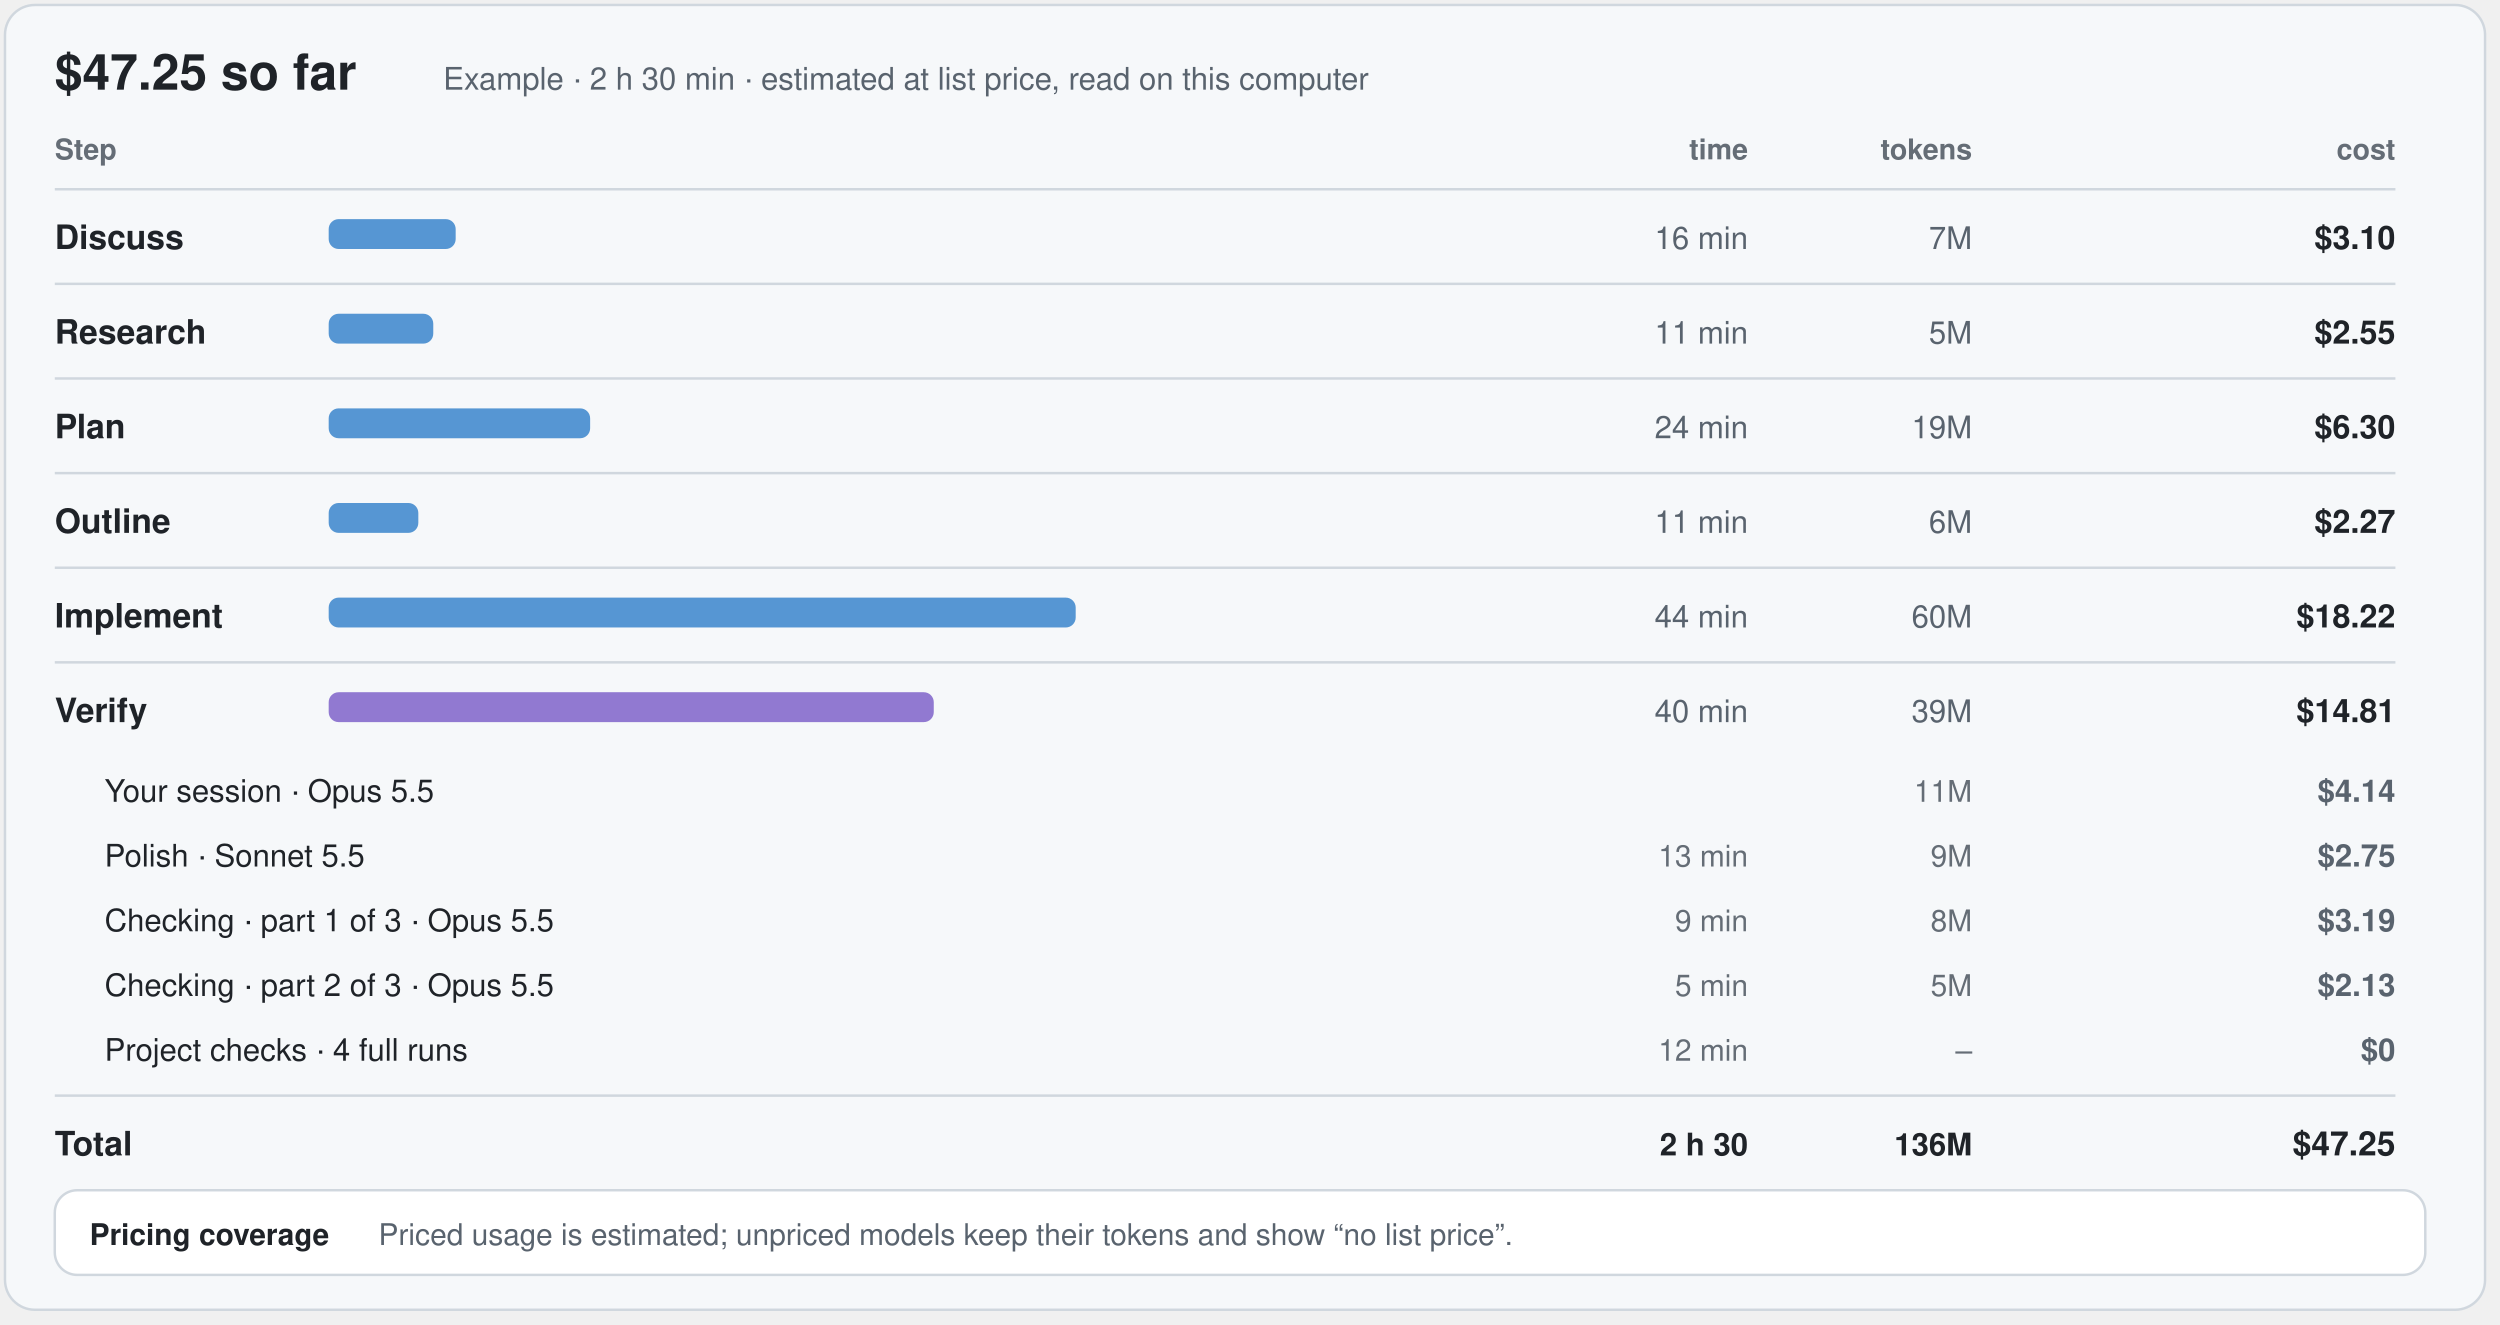
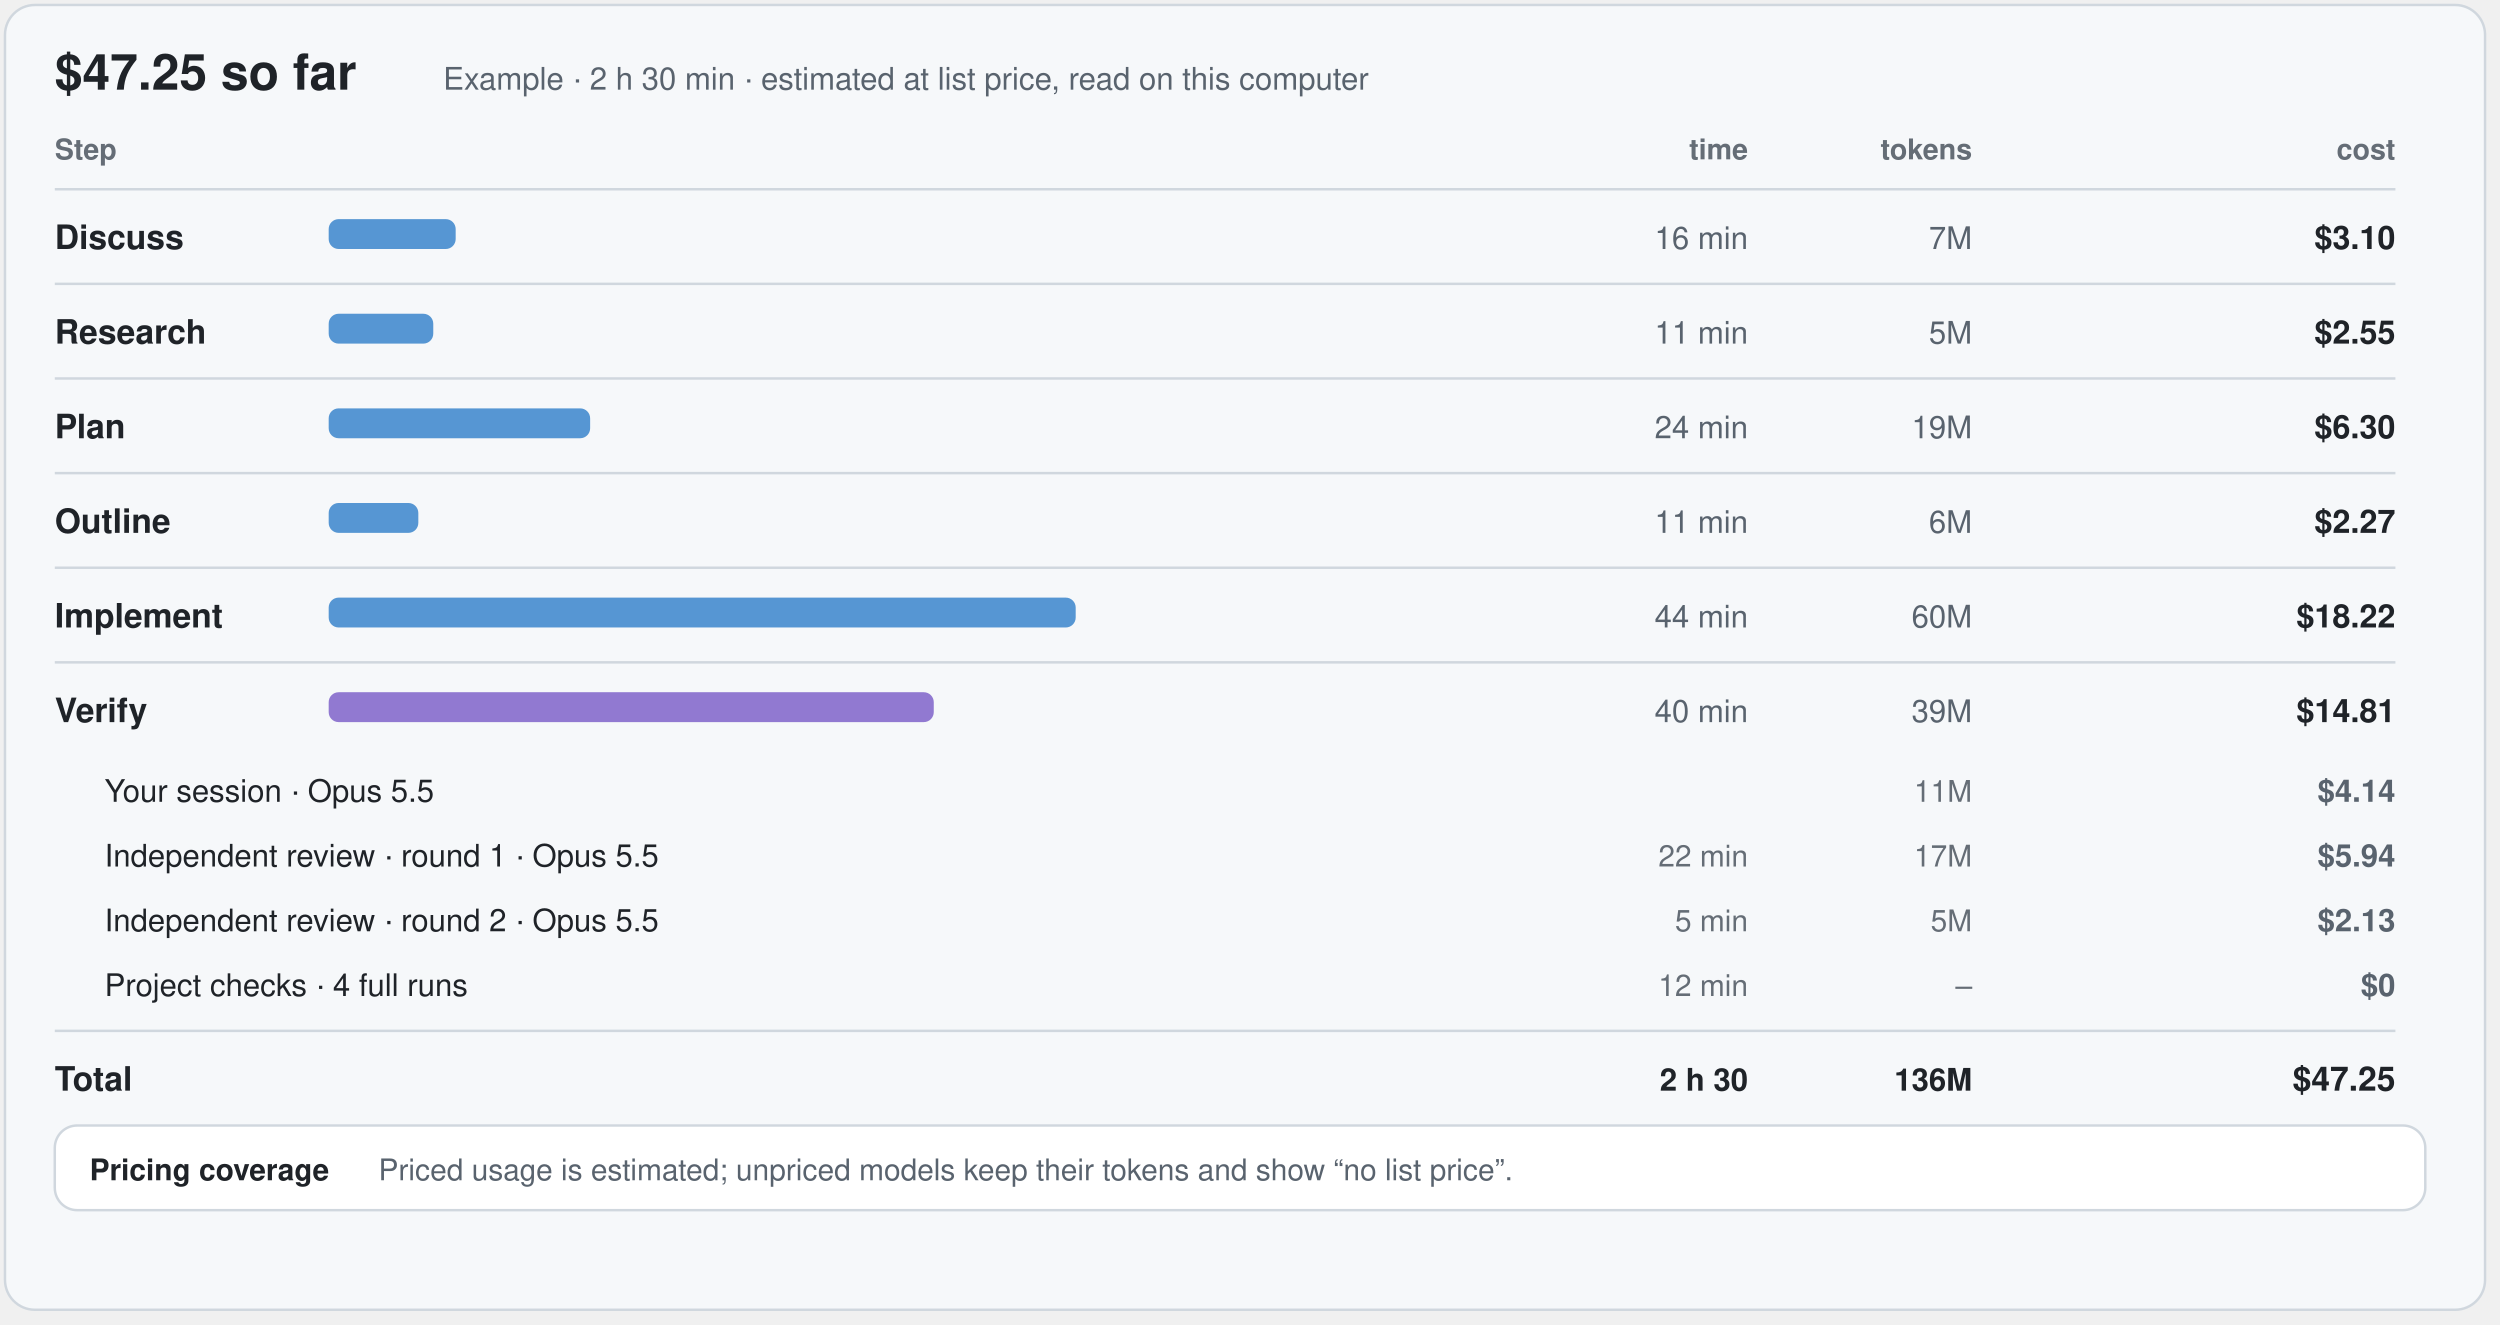
<svg xmlns="http://www.w3.org/2000/svg" style="background:#ffffff" width="1004" height="532" viewBox="-2 -2 1004 532" role="img" aria-label="Illustrative Cost panel: recorded time and tokens, estimates at list price for priced models, each step and helper named by its work. Unpriced models retain their tokens and show no list price; cost is read on this computer">
  <rect x="0" y="0" width="996" height="524" rx="12" fill="#f6f8fa" stroke="#d0d7de" stroke-width="1" />
  <text x="20" y="34" font-family="-apple-system, BlinkMacSystemFont, 'Segoe UI', 'Helvetica Neue', Helvetica, Arial, sans-serif" font-size="20" font-weight="700" fill="#1f2328" text-anchor="start">$47.25 so far</text>
  <text x="176" y="34" font-family="-apple-system, BlinkMacSystemFont, 'Segoe UI', 'Helvetica Neue', Helvetica, Arial, sans-serif" font-size="12.5" font-weight="400" fill="#59636e" text-anchor="start">Example · 2 h 30 min · estimated at list price, read on this computer</text>
  <text x="20" y="62" font-family="-apple-system, BlinkMacSystemFont, 'Segoe UI', 'Helvetica Neue', Helvetica, Arial, sans-serif" font-size="11.5" font-weight="600" fill="#656d76" text-anchor="start">Step</text>
  <text x="700" y="62" font-family="-apple-system, BlinkMacSystemFont, 'Segoe UI', 'Helvetica Neue', Helvetica, Arial, sans-serif" font-size="11.5" font-weight="600" fill="#656d76" text-anchor="end">time</text>
  <text x="790" y="62" font-family="-apple-system, BlinkMacSystemFont, 'Segoe UI', 'Helvetica Neue', Helvetica, Arial, sans-serif" font-size="11.5" font-weight="600" fill="#656d76" text-anchor="end">tokens</text>
  <text x="960" y="62" font-family="-apple-system, BlinkMacSystemFont, 'Segoe UI', 'Helvetica Neue', Helvetica, Arial, sans-serif" font-size="11.5" font-weight="600" fill="#656d76" text-anchor="end">cost</text>
  <line x1="20" y1="74" x2="960" y2="74" stroke="#d0d7de" />
  <text x="20" y="98" font-family="-apple-system, BlinkMacSystemFont, 'Segoe UI', 'Helvetica Neue', Helvetica, Arial, sans-serif" font-size="13.5" font-weight="650" fill="#1f2328" text-anchor="start">Discuss</text>
  <rect x="130" y="86" width="51" height="12" rx="4" fill="#2076c5" fill-opacity="0.75" />
  <text x="700" y="98" font-family="-apple-system, BlinkMacSystemFont, 'Segoe UI', 'Helvetica Neue', Helvetica, Arial, sans-serif" font-size="12.5" font-weight="500" fill="#59636e" text-anchor="end">16 min</text>
  <text x="790" y="98" font-family="-apple-system, BlinkMacSystemFont, 'Segoe UI', 'Helvetica Neue', Helvetica, Arial, sans-serif" font-size="12.5" font-weight="500" fill="#59636e" text-anchor="end">7M</text>
  <text x="960" y="98" font-family="-apple-system, BlinkMacSystemFont, 'Segoe UI', 'Helvetica Neue', Helvetica, Arial, sans-serif" font-size="13" font-weight="650" fill="#1f2328" text-anchor="end">$3.10</text>
  <line x1="20" y1="112" x2="960" y2="112" stroke="#d0d7de" />
  <text x="20" y="136" font-family="-apple-system, BlinkMacSystemFont, 'Segoe UI', 'Helvetica Neue', Helvetica, Arial, sans-serif" font-size="13.5" font-weight="650" fill="#1f2328" text-anchor="start">Research</text>
  <rect x="130" y="124" width="42" height="12" rx="4" fill="#2076c5" fill-opacity="0.75" />
  <text x="700" y="136" font-family="-apple-system, BlinkMacSystemFont, 'Segoe UI', 'Helvetica Neue', Helvetica, Arial, sans-serif" font-size="12.5" font-weight="500" fill="#59636e" text-anchor="end">11 min</text>
  <text x="790" y="136" font-family="-apple-system, BlinkMacSystemFont, 'Segoe UI', 'Helvetica Neue', Helvetica, Arial, sans-serif" font-size="12.5" font-weight="500" fill="#59636e" text-anchor="end">5M</text>
  <text x="960" y="136" font-family="-apple-system, BlinkMacSystemFont, 'Segoe UI', 'Helvetica Neue', Helvetica, Arial, sans-serif" font-size="13" font-weight="650" fill="#1f2328" text-anchor="end">$2.55</text>
  <line x1="20" y1="150" x2="960" y2="150" stroke="#d0d7de" />
  <text x="20" y="174" font-family="-apple-system, BlinkMacSystemFont, 'Segoe UI', 'Helvetica Neue', Helvetica, Arial, sans-serif" font-size="13.5" font-weight="650" fill="#1f2328" text-anchor="start">Plan</text>
  <rect x="130" y="162" width="105" height="12" rx="4" fill="#2076c5" fill-opacity="0.75" />
  <text x="700" y="174" font-family="-apple-system, BlinkMacSystemFont, 'Segoe UI', 'Helvetica Neue', Helvetica, Arial, sans-serif" font-size="12.5" font-weight="500" fill="#59636e" text-anchor="end">24 min</text>
  <text x="790" y="174" font-family="-apple-system, BlinkMacSystemFont, 'Segoe UI', 'Helvetica Neue', Helvetica, Arial, sans-serif" font-size="12.5" font-weight="500" fill="#59636e" text-anchor="end">19M</text>
  <text x="960" y="174" font-family="-apple-system, BlinkMacSystemFont, 'Segoe UI', 'Helvetica Neue', Helvetica, Arial, sans-serif" font-size="13" font-weight="650" fill="#1f2328" text-anchor="end">$6.30</text>
  <line x1="20" y1="188" x2="960" y2="188" stroke="#d0d7de" />
  <text x="20" y="212" font-family="-apple-system, BlinkMacSystemFont, 'Segoe UI', 'Helvetica Neue', Helvetica, Arial, sans-serif" font-size="13.5" font-weight="650" fill="#1f2328" text-anchor="start">Outline</text>
  <rect x="130" y="200" width="36" height="12" rx="4" fill="#2076c5" fill-opacity="0.75" />
  <text x="700" y="212" font-family="-apple-system, BlinkMacSystemFont, 'Segoe UI', 'Helvetica Neue', Helvetica, Arial, sans-serif" font-size="12.5" font-weight="500" fill="#59636e" text-anchor="end">11 min</text>
  <text x="790" y="212" font-family="-apple-system, BlinkMacSystemFont, 'Segoe UI', 'Helvetica Neue', Helvetica, Arial, sans-serif" font-size="12.5" font-weight="500" fill="#59636e" text-anchor="end">6M</text>
  <text x="960" y="212" font-family="-apple-system, BlinkMacSystemFont, 'Segoe UI', 'Helvetica Neue', Helvetica, Arial, sans-serif" font-size="13" font-weight="650" fill="#1f2328" text-anchor="end">$2.27</text>
  <line x1="20" y1="226" x2="960" y2="226" stroke="#d0d7de" />
  <text x="20" y="250" font-family="-apple-system, BlinkMacSystemFont, 'Segoe UI', 'Helvetica Neue', Helvetica, Arial, sans-serif" font-size="13.5" font-weight="650" fill="#1f2328" text-anchor="start">Implement</text>
  <rect x="130" y="238" width="300" height="12" rx="4" fill="#2076c5" fill-opacity="0.75" />
  <text x="700" y="250" font-family="-apple-system, BlinkMacSystemFont, 'Segoe UI', 'Helvetica Neue', Helvetica, Arial, sans-serif" font-size="12.5" font-weight="500" fill="#59636e" text-anchor="end">44 min</text>
  <text x="790" y="250" font-family="-apple-system, BlinkMacSystemFont, 'Segoe UI', 'Helvetica Neue', Helvetica, Arial, sans-serif" font-size="12.5" font-weight="500" fill="#59636e" text-anchor="end">60M</text>
  <text x="960" y="250" font-family="-apple-system, BlinkMacSystemFont, 'Segoe UI', 'Helvetica Neue', Helvetica, Arial, sans-serif" font-size="13" font-weight="650" fill="#1f2328" text-anchor="end">$18.22</text>
  <line x1="20" y1="264" x2="960" y2="264" stroke="#d0d7de" />
  <text x="20" y="288" font-family="-apple-system, BlinkMacSystemFont, 'Segoe UI', 'Helvetica Neue', Helvetica, Arial, sans-serif" font-size="13.5" font-weight="650" fill="#1f2328" text-anchor="start">Verify</text>
  <rect x="130" y="276" width="243" height="12" rx="4" fill="#6f4fc2" fill-opacity="0.75" />
  <text x="700" y="288" font-family="-apple-system, BlinkMacSystemFont, 'Segoe UI', 'Helvetica Neue', Helvetica, Arial, sans-serif" font-size="12.5" font-weight="500" fill="#59636e" text-anchor="end">40 min</text>
  <text x="790" y="288" font-family="-apple-system, BlinkMacSystemFont, 'Segoe UI', 'Helvetica Neue', Helvetica, Arial, sans-serif" font-size="12.5" font-weight="500" fill="#59636e" text-anchor="end">39M</text>
  <text x="960" y="288" font-family="-apple-system, BlinkMacSystemFont, 'Segoe UI', 'Helvetica Neue', Helvetica, Arial, sans-serif" font-size="13" font-weight="650" fill="#1f2328" text-anchor="end">$14.81</text>
  <text x="40" y="320" font-family="-apple-system, BlinkMacSystemFont, 'Segoe UI', 'Helvetica Neue', Helvetica, Arial, sans-serif" font-size="12.5" font-weight="500" fill="#1f2328" text-anchor="start">Your session · Opus 5.5</text>
  <text x="700" y="320" font-family="-apple-system, BlinkMacSystemFont, 'Segoe UI', 'Helvetica Neue', Helvetica, Arial, sans-serif" font-size="12" font-weight="500" fill="#656d76" text-anchor="end" />
  <text x="790" y="320" font-family="-apple-system, BlinkMacSystemFont, 'Segoe UI', 'Helvetica Neue', Helvetica, Arial, sans-serif" font-size="12" font-weight="500" fill="#656d76" text-anchor="end">11M</text>
  <text x="960" y="320" font-family="-apple-system, BlinkMacSystemFont, 'Segoe UI', 'Helvetica Neue', Helvetica, Arial, sans-serif" font-size="12.5" font-weight="600" fill="#59636e" text-anchor="end">$4.14</text>
-   <text x="40" y="346" font-family="-apple-system, BlinkMacSystemFont, 'Segoe UI', 'Helvetica Neue', Helvetica, Arial, sans-serif" font-size="12.5" font-weight="500" fill="#1f2328" text-anchor="start">Polish · Sonnet 5.5</text>
-   <text x="700" y="346" font-family="-apple-system, BlinkMacSystemFont, 'Segoe UI', 'Helvetica Neue', Helvetica, Arial, sans-serif" font-size="12" font-weight="500" fill="#656d76" text-anchor="end">13 min</text>
-   <text x="790" y="346" font-family="-apple-system, BlinkMacSystemFont, 'Segoe UI', 'Helvetica Neue', Helvetica, Arial, sans-serif" font-size="12" font-weight="500" fill="#656d76" text-anchor="end">9M</text>
-   <text x="960" y="346" font-family="-apple-system, BlinkMacSystemFont, 'Segoe UI', 'Helvetica Neue', Helvetica, Arial, sans-serif" font-size="12.5" font-weight="600" fill="#59636e" text-anchor="end">$2.75</text>
-   <text x="40" y="372" font-family="-apple-system, BlinkMacSystemFont, 'Segoe UI', 'Helvetica Neue', Helvetica, Arial, sans-serif" font-size="12.5" font-weight="500" fill="#1f2328" text-anchor="start">Checking · part 1 of 3 · Opus 5.5</text>
-   <text x="700" y="372" font-family="-apple-system, BlinkMacSystemFont, 'Segoe UI', 'Helvetica Neue', Helvetica, Arial, sans-serif" font-size="12" font-weight="500" fill="#656d76" text-anchor="end">9 min</text>
-   <text x="790" y="372" font-family="-apple-system, BlinkMacSystemFont, 'Segoe UI', 'Helvetica Neue', Helvetica, Arial, sans-serif" font-size="12" font-weight="500" fill="#656d76" text-anchor="end">8M</text>
-   <text x="960" y="372" font-family="-apple-system, BlinkMacSystemFont, 'Segoe UI', 'Helvetica Neue', Helvetica, Arial, sans-serif" font-size="12.5" font-weight="600" fill="#59636e" text-anchor="end">$3.19</text>
-   <text x="40" y="398" font-family="-apple-system, BlinkMacSystemFont, 'Segoe UI', 'Helvetica Neue', Helvetica, Arial, sans-serif" font-size="12.5" font-weight="500" fill="#1f2328" text-anchor="start">Checking · part 2 of 3 · Opus 5.5</text>
-   <text x="700" y="398" font-family="-apple-system, BlinkMacSystemFont, 'Segoe UI', 'Helvetica Neue', Helvetica, Arial, sans-serif" font-size="12" font-weight="500" fill="#656d76" text-anchor="end">5 min</text>
-   <text x="790" y="398" font-family="-apple-system, BlinkMacSystemFont, 'Segoe UI', 'Helvetica Neue', Helvetica, Arial, sans-serif" font-size="12" font-weight="500" fill="#656d76" text-anchor="end">5M</text>
-   <text x="960" y="398" font-family="-apple-system, BlinkMacSystemFont, 'Segoe UI', 'Helvetica Neue', Helvetica, Arial, sans-serif" font-size="12.5" font-weight="600" fill="#59636e" text-anchor="end">$2.13</text>
-   <text x="40" y="424" font-family="-apple-system, BlinkMacSystemFont, 'Segoe UI', 'Helvetica Neue', Helvetica, Arial, sans-serif" font-size="12.5" font-weight="500" fill="#1f2328" text-anchor="start">Project checks · 4 full runs</text>
-   <text x="700" y="424" font-family="-apple-system, BlinkMacSystemFont, 'Segoe UI', 'Helvetica Neue', Helvetica, Arial, sans-serif" font-size="12" font-weight="500" fill="#656d76" text-anchor="end">12 min</text>
-   <text x="790" y="424" font-family="-apple-system, BlinkMacSystemFont, 'Segoe UI', 'Helvetica Neue', Helvetica, Arial, sans-serif" font-size="12" font-weight="500" fill="#656d76" text-anchor="end">–</text>
-   <text x="960" y="424" font-family="-apple-system, BlinkMacSystemFont, 'Segoe UI', 'Helvetica Neue', Helvetica, Arial, sans-serif" font-size="12.5" font-weight="600" fill="#59636e" text-anchor="end">$0</text>
-   <line x1="20" y1="438" x2="960" y2="438" stroke="#d0d7de" />
-   <text x="20" y="462" font-family="-apple-system, BlinkMacSystemFont, 'Segoe UI', 'Helvetica Neue', Helvetica, Arial, sans-serif" font-size="13.5" font-weight="700" fill="#1f2328" text-anchor="start">Total</text>
-   <text x="700" y="462" font-family="-apple-system, BlinkMacSystemFont, 'Segoe UI', 'Helvetica Neue', Helvetica, Arial, sans-serif" font-size="12.5" font-weight="600" fill="#1f2328" text-anchor="end">2 h 30</text>
-   <text x="790" y="462" font-family="-apple-system, BlinkMacSystemFont, 'Segoe UI', 'Helvetica Neue', Helvetica, Arial, sans-serif" font-size="12.5" font-weight="600" fill="#1f2328" text-anchor="end">136M</text>
-   <text x="960" y="462" font-family="-apple-system, BlinkMacSystemFont, 'Segoe UI', 'Helvetica Neue', Helvetica, Arial, sans-serif" font-size="13.5" font-weight="700" fill="#1f2328" text-anchor="end">$47.25</text>
-   <rect x="20" y="476" width="952" height="34" rx="9" fill="#ffffff" stroke="#d0d7de" />
-   <text x="34" y="498" font-family="-apple-system, BlinkMacSystemFont, 'Segoe UI', 'Helvetica Neue', Helvetica, Arial, sans-serif" font-size="12" font-weight="600" fill="#1f2328" text-anchor="start">Pricing coverage</text>
-   <text x="150" y="498" font-family="-apple-system, BlinkMacSystemFont, 'Segoe UI', 'Helvetica Neue', Helvetica, Arial, sans-serif" font-size="12" font-weight="500" fill="#59636e" text-anchor="start">Priced usage is estimated; unpriced models keep their tokens and show “no list price”.</text>
+   <text x="40" y="346" font-family="-apple-system, BlinkMacSystemFont, 'Segoe UI', 'Helvetica Neue', Helvetica, Arial, sans-serif" font-size="12.5" font-weight="500" fill="#1f2328" text-anchor="start">Independent review · round 1 · Opus 5.5</text>
+   <text x="700" y="346" font-family="-apple-system, BlinkMacSystemFont, 'Segoe UI', 'Helvetica Neue', Helvetica, Arial, sans-serif" font-size="12" font-weight="500" fill="#656d76" text-anchor="end">22 min</text>
+   <text x="790" y="346" font-family="-apple-system, BlinkMacSystemFont, 'Segoe UI', 'Helvetica Neue', Helvetica, Arial, sans-serif" font-size="12" font-weight="500" fill="#656d76" text-anchor="end">17M</text>
+   <text x="960" y="346" font-family="-apple-system, BlinkMacSystemFont, 'Segoe UI', 'Helvetica Neue', Helvetica, Arial, sans-serif" font-size="12.5" font-weight="600" fill="#59636e" text-anchor="end">$5.94</text>
+   <text x="40" y="372" font-family="-apple-system, BlinkMacSystemFont, 'Segoe UI', 'Helvetica Neue', Helvetica, Arial, sans-serif" font-size="12.5" font-weight="500" fill="#1f2328" text-anchor="start">Independent review · round 2 · Opus 5.5</text>
+   <text x="700" y="372" font-family="-apple-system, BlinkMacSystemFont, 'Segoe UI', 'Helvetica Neue', Helvetica, Arial, sans-serif" font-size="12" font-weight="500" fill="#656d76" text-anchor="end">5 min</text>
+   <text x="790" y="372" font-family="-apple-system, BlinkMacSystemFont, 'Segoe UI', 'Helvetica Neue', Helvetica, Arial, sans-serif" font-size="12" font-weight="500" fill="#656d76" text-anchor="end">5M</text>
+   <text x="960" y="372" font-family="-apple-system, BlinkMacSystemFont, 'Segoe UI', 'Helvetica Neue', Helvetica, Arial, sans-serif" font-size="12.5" font-weight="600" fill="#59636e" text-anchor="end">$2.13</text>
+   <text x="40" y="398" font-family="-apple-system, BlinkMacSystemFont, 'Segoe UI', 'Helvetica Neue', Helvetica, Arial, sans-serif" font-size="12.5" font-weight="500" fill="#1f2328" text-anchor="start">Project checks · 4 full runs</text>
+   <text x="700" y="398" font-family="-apple-system, BlinkMacSystemFont, 'Segoe UI', 'Helvetica Neue', Helvetica, Arial, sans-serif" font-size="12" font-weight="500" fill="#656d76" text-anchor="end">12 min</text>
+   <text x="790" y="398" font-family="-apple-system, BlinkMacSystemFont, 'Segoe UI', 'Helvetica Neue', Helvetica, Arial, sans-serif" font-size="12" font-weight="500" fill="#656d76" text-anchor="end">–</text>
+   <text x="960" y="398" font-family="-apple-system, BlinkMacSystemFont, 'Segoe UI', 'Helvetica Neue', Helvetica, Arial, sans-serif" font-size="12.5" font-weight="600" fill="#59636e" text-anchor="end">$0</text>
+   <line x1="20" y1="412" x2="960" y2="412" stroke="#d0d7de" />
+   <text x="20" y="436" font-family="-apple-system, BlinkMacSystemFont, 'Segoe UI', 'Helvetica Neue', Helvetica, Arial, sans-serif" font-size="13.5" font-weight="700" fill="#1f2328" text-anchor="start">Total</text>
+   <text x="700" y="436" font-family="-apple-system, BlinkMacSystemFont, 'Segoe UI', 'Helvetica Neue', Helvetica, Arial, sans-serif" font-size="12.5" font-weight="600" fill="#1f2328" text-anchor="end">2 h 30</text>
+   <text x="790" y="436" font-family="-apple-system, BlinkMacSystemFont, 'Segoe UI', 'Helvetica Neue', Helvetica, Arial, sans-serif" font-size="12.5" font-weight="600" fill="#1f2328" text-anchor="end">136M</text>
+   <text x="960" y="436" font-family="-apple-system, BlinkMacSystemFont, 'Segoe UI', 'Helvetica Neue', Helvetica, Arial, sans-serif" font-size="13.5" font-weight="700" fill="#1f2328" text-anchor="end">$47.25</text>
+   <rect x="20" y="450" width="952" height="34" rx="9" fill="#ffffff" stroke="#d0d7de" />
+   <text x="34" y="472" font-family="-apple-system, BlinkMacSystemFont, 'Segoe UI', 'Helvetica Neue', Helvetica, Arial, sans-serif" font-size="12" font-weight="600" fill="#1f2328" text-anchor="start">Pricing coverage</text>
+   <text x="150" y="472" font-family="-apple-system, BlinkMacSystemFont, 'Segoe UI', 'Helvetica Neue', Helvetica, Arial, sans-serif" font-size="12" font-weight="500" fill="#59636e" text-anchor="start">Priced usage is estimated; unpriced models keep their tokens and show “no list price”.</text>
</svg>
